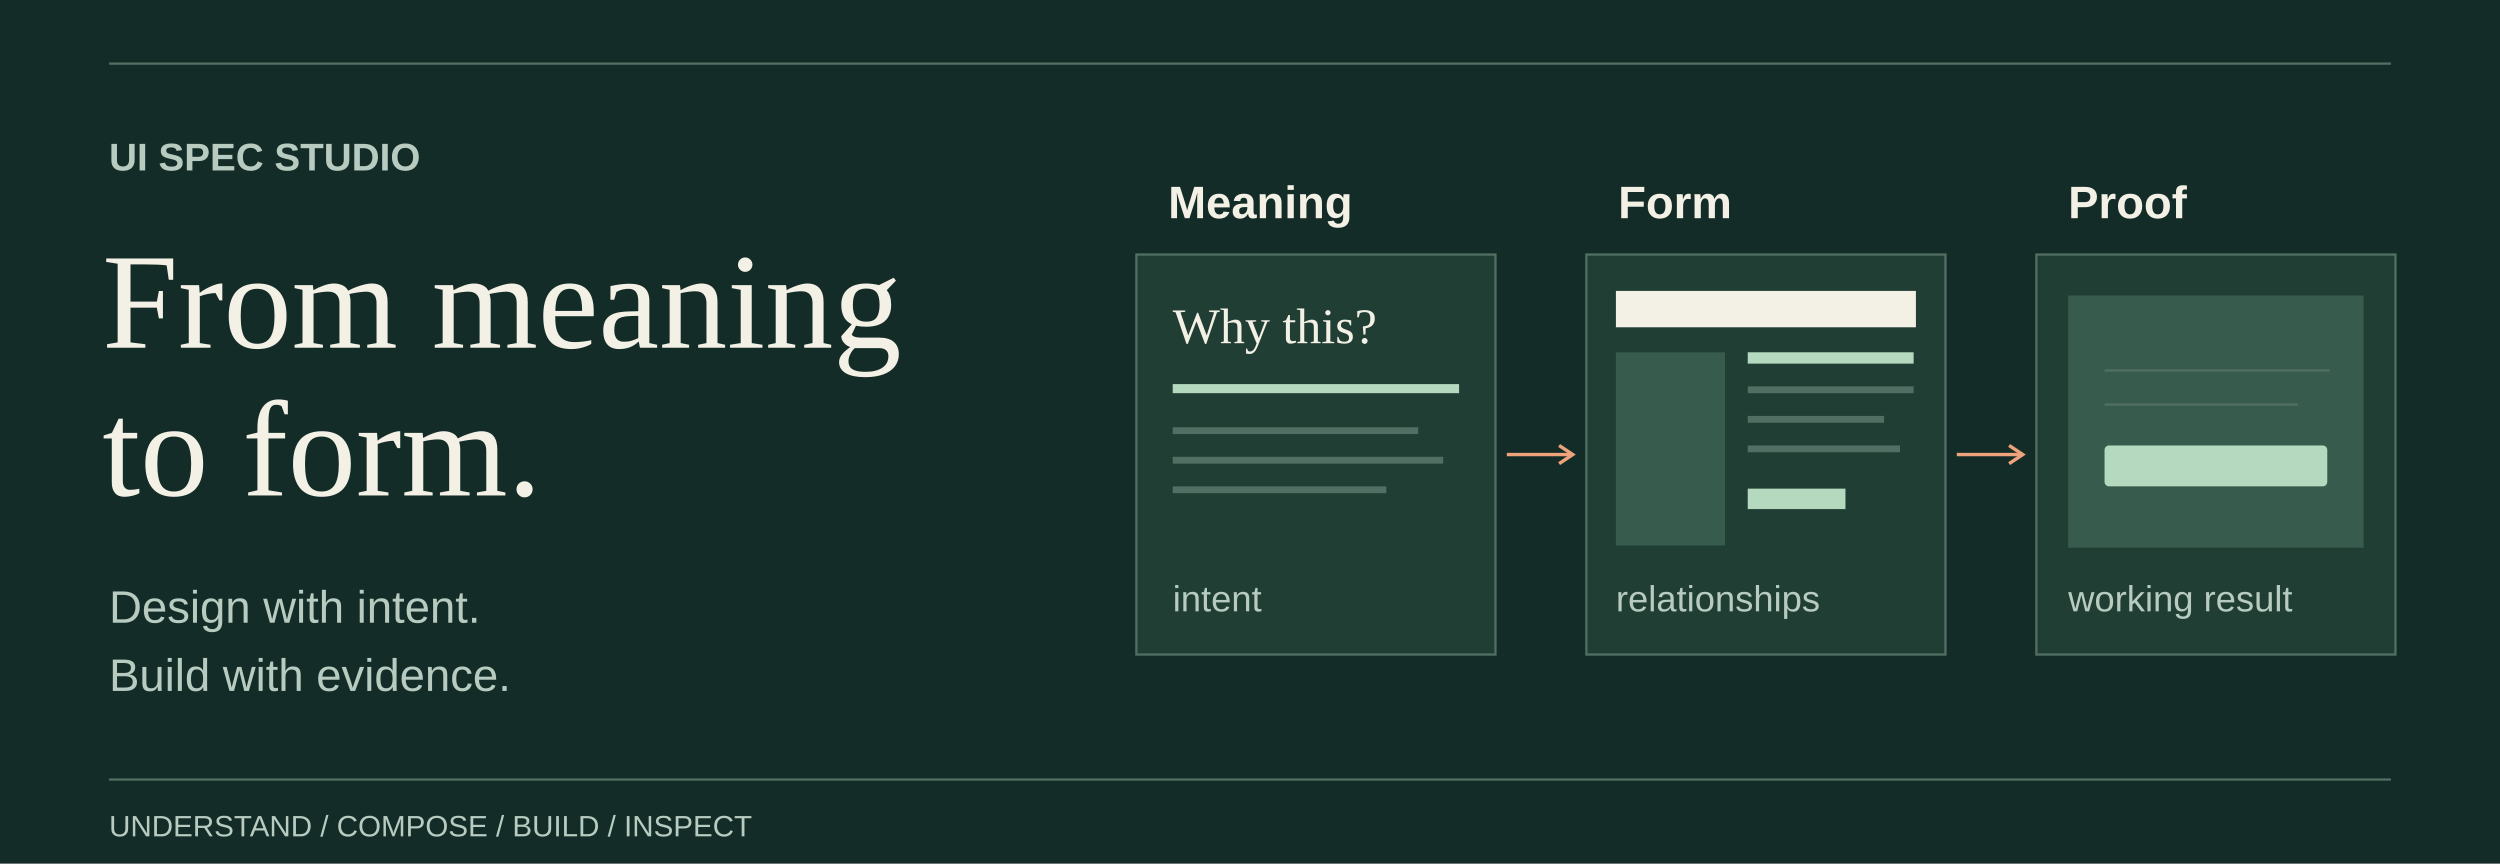
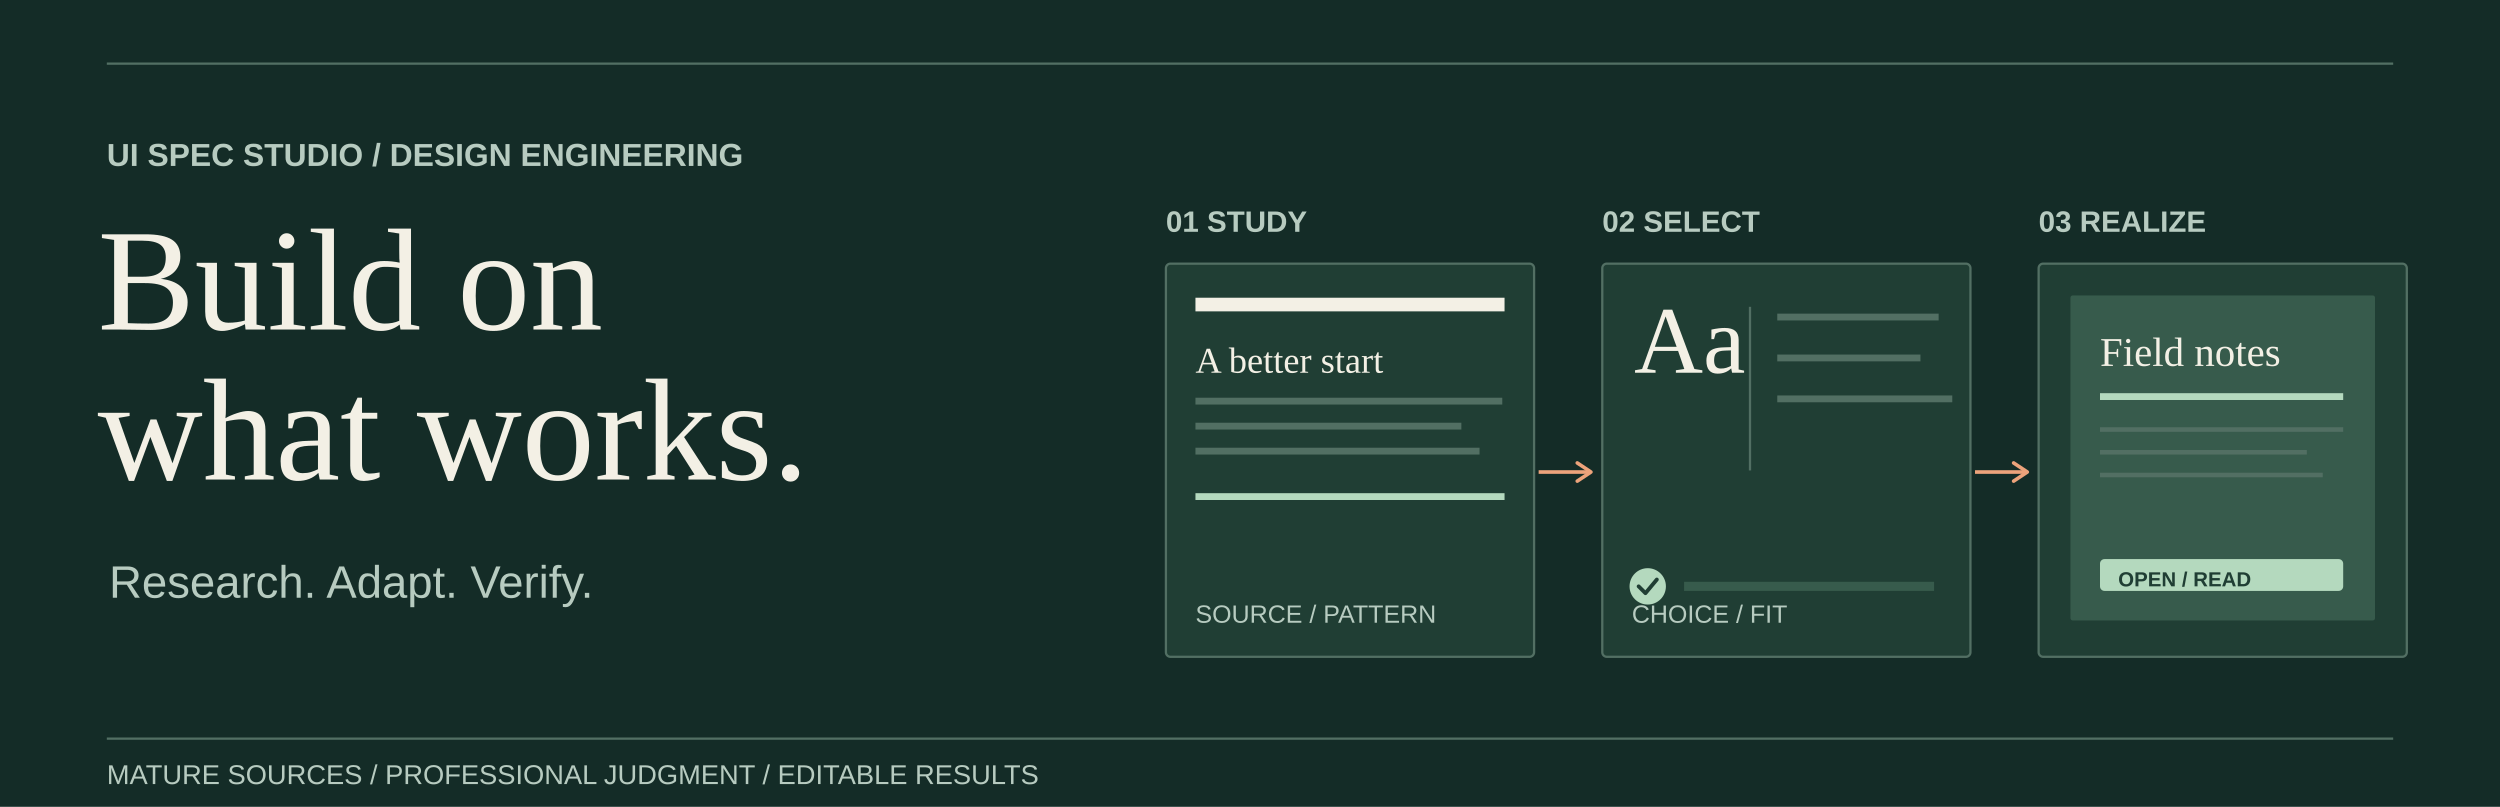
- <svg xmlns="http://www.w3.org/2000/svg" viewBox="0 0 1100 380" role="img" aria-labelledby="title desc">
-   <rect width="1100" height="380" fill="#142c27" />
-   <path d="M48 28H1052" stroke="#526f63" stroke-width="1" />
-   <text x="48" y="75" fill="#b7cbc0" font-family="Arial, Helvetica, sans-serif" font-size="17" font-weight="600">UI SPEC STUDIO</text>
-   <text x="45" y="153" fill="#f3f0e5" font-family="Georgia, 'Times New Roman', serif" font-size="60" font-weight="400">From meaning</text>
-   <text x="45" y="218" fill="#f3f0e5" font-family="Georgia, 'Times New Roman', serif" font-size="60" font-weight="400">to form.</text>
-   <text x="48" y="274" fill="#b7cbc0" font-family="Arial, Helvetica, sans-serif" font-size="20" font-weight="400">Design with intent.</text>
-   <text x="48" y="304" fill="#b7cbc0" font-family="Arial, Helvetica, sans-serif" font-size="20" font-weight="400">Build with evidence.</text>
-   <rect x="500" y="112" width="158" height="176" rx="0" fill="#203e34" stroke="#526f63" />
-   <text x="514" y="96" fill="#f3f0e5" font-family="Arial, Helvetica, sans-serif" font-size="20" font-weight="600">Meaning</text>
-   <text x="516" y="151" fill="#f3f0e5" font-family="Georgia, 'Times New Roman', serif" font-size="22" font-weight="400">Why this?</text>
-   <rect x="516" y="169" width="126" height="4" rx="0" fill="#b4d9be" />
-   <rect x="516" y="188" width="108" height="3" rx="0" fill="#526f63" />
-   <rect x="516" y="201" width="119" height="3" rx="0" fill="#526f63" />
-   <rect x="516" y="214" width="94" height="3" rx="0" fill="#526f63" />
-   <text x="516" y="269" fill="#b7cbc0" font-family="Arial, Helvetica, sans-serif" font-size="16" font-weight="400">intent</text>
-   <path d="M663 200.0H692" stroke="#eda37b" stroke-width="1.5" />
-   <path d="M686 196.0l6 4-6 4" fill="none" stroke="#eda37b" stroke-width="1.5" />
-   <rect x="698" y="112" width="158" height="176" rx="0" fill="#203e34" stroke="#526f63" />
-   <text x="712" y="96" fill="#f3f0e5" font-family="Arial, Helvetica, sans-serif" font-size="20" font-weight="600">Form</text>
-   <rect x="711" y="128" width="132" height="16" rx="0" fill="#f3f0e5" />
-   <rect x="711" y="155" width="48" height="85" rx="0" fill="#375b4c" />
-   <rect x="769" y="155" width="73" height="5" rx="0" fill="#b4d9be" />
-   <rect x="769" y="170" width="73" height="3" rx="0" fill="#526f63" />
-   <rect x="769" y="183" width="60" height="3" rx="0" fill="#526f63" />
-   <rect x="769" y="196" width="67" height="3" rx="0" fill="#526f63" />
-   <rect x="769" y="215" width="43" height="9" rx="0" fill="#b4d9be" />
-   <text x="711" y="269" fill="#b7cbc0" font-family="Arial, Helvetica, sans-serif" font-size="16" font-weight="400">relationships</text>
-   <path d="M861 200.0H890" stroke="#eda37b" stroke-width="1.5" />
-   <path d="M884 196.0l6 4-6 4" fill="none" stroke="#eda37b" stroke-width="1.5" />
-   <rect x="896" y="112" width="158" height="176" rx="0" fill="#203e34" stroke="#526f63" />
-   <text x="910" y="96" fill="#f3f0e5" font-family="Arial, Helvetica, sans-serif" font-size="20" font-weight="600">Proof</text>
-   <rect x="910" y="130" width="130" height="111" rx="0" fill="#375b4c" />
-   <path d="M926 163H1025" stroke="#526f63" stroke-width="1" />
-   <path d="M926 178H1011" stroke="#526f63" stroke-width="1" />
-   <rect x="926" y="196" width="98" height="18" rx="2" fill="#b4d9be" />
-   <text x="910" y="269" fill="#b7cbc0" font-family="Arial, Helvetica, sans-serif" font-size="16" font-weight="400">working result</text>
-   <path d="M48 343H1052" stroke="#526f63" stroke-width="1" />
-   <text x="48" y="368" fill="#b7cbc0" font-family="Arial, Helvetica, sans-serif" font-size="13" font-weight="400">UNDERSTAND  /  COMPOSE  /  BUILD  /  INSPECT</text>
+ <svg xmlns="http://www.w3.org/2000/svg" viewBox="0 0 1100 355" role="img" aria-labelledby="title desc">
+   <rect width="1100" height="355" fill="#142c27" />
+   <path d="M47 28L1053 28" stroke="#526f63" stroke-width="1" fill="none" />
+   <text x="47" y="73" fill="#b7cbc0" font-family="Arial, Helvetica, sans-serif" font-size="14" font-weight="600">UI SPEC STUDIO   /   DESIGN ENGINEERING</text>
+   <text x="43" y="145" fill="#f3f0e5" font-family="Georgia, 'Times New Roman', serif" font-size="64" font-weight="400">Build on</text>
+   <text x="43" y="211" fill="#f3f0e5" font-family="Georgia, 'Times New Roman', serif" font-size="64" font-weight="400">what works.</text>
+   <text x="48" y="263" fill="#b7cbc0" font-family="Arial, Helvetica, sans-serif" font-size="20" font-weight="400">Research. Adapt. Verify.</text>
+   <text x="513" y="102" fill="#b7cbc0" font-family="Arial, Helvetica, sans-serif" font-size="13" font-weight="600">01  STUDY</text>
+   <rect x="513" y="116" width="162" height="173" rx="2" fill="#203e34" stroke="#526f63" stroke-width="1" />
+   <rect x="526" y="131" width="136" height="6" rx="0" fill="#f3f0e5" />
+   <text x="526" y="164" fill="#f3f0e5" font-family="Georgia, 'Times New Roman', serif" font-size="16" font-weight="400">A better start</text>
+   <rect x="526" y="175" width="135" height="3" rx="0" fill="#526f63" />
+   <rect x="526" y="186" width="117" height="3" rx="0" fill="#526f63" />
+   <rect x="526" y="197" width="125" height="3" rx="0" fill="#526f63" />
+   <rect x="526" y="217" width="136" height="3" rx="0" fill="#b4d9be" />
+   <text x="526" y="274" fill="#b7cbc0" font-family="Arial, Helvetica, sans-serif" font-size="11" font-weight="400">SOURCE / PATTERN</text>
+   <path d="M677 207.69L700 207.69" stroke="#eda37b" stroke-width="1.6" fill="none" />
+   <path d="M694 203.69l6 4 -6 4" fill="none" stroke="#eda37b" stroke-width="1.6" stroke-linecap="round" stroke-linejoin="round" />
+   <text x="705" y="102" fill="#b7cbc0" font-family="Arial, Helvetica, sans-serif" font-size="13" font-weight="600">02  SELECT</text>
+   <rect x="705" y="116" width="162" height="173" rx="2" fill="#203e34" stroke="#526f63" stroke-width="1" />
+   <text x="719" y="164" fill="#f3f0e5" font-family="Georgia, 'Times New Roman', serif" font-size="42" font-weight="400">Aa</text>
+   <path d="M770 135L770 207" stroke="#526f63" stroke-width="1" fill="none" />
+   <rect x="782" y="138" width="71" height="3" rx="0" fill="#526f63" />
+   <rect x="782" y="156" width="63" height="3" rx="0" fill="#526f63" />
+   <rect x="782" y="174" width="77" height="3" rx="0" fill="#526f63" />
+   <circle cx="725" cy="258" r="8" fill="#b4d9be" />
+   <path d="M721 258l3 3 5 -6" fill="none" stroke="#203e34" stroke-width="1.7" stroke-linecap="round" stroke-linejoin="round" />
+   <rect x="741" y="256" width="110" height="4" rx="0" fill="#375b4c" />
+   <text x="718" y="274" fill="#b7cbc0" font-family="Arial, Helvetica, sans-serif" font-size="11" font-weight="400">CHOICE / FIT</text>
+   <path d="M869 207.69L892 207.69" stroke="#eda37b" stroke-width="1.6" fill="none" />
+   <path d="M886 203.69l6 4 -6 4" fill="none" stroke="#eda37b" stroke-width="1.6" stroke-linecap="round" stroke-linejoin="round" />
+   <text x="897" y="102" fill="#b7cbc0" font-family="Arial, Helvetica, sans-serif" font-size="13" font-weight="600">03  REALIZE</text>
+   <rect x="897" y="116" width="162" height="173" rx="2" fill="#203e34" stroke="#526f63" stroke-width="1" />
+   <rect x="911" y="130" width="134" height="143" rx="1" fill="#375b4c" />
+   <text x="924" y="161" fill="#f3f0e5" font-family="Georgia, 'Times New Roman', serif" font-size="18" font-weight="400">Field notes</text>
+   <rect x="924" y="173" width="107" height="3" rx="0" fill="#b4d9be" />
+   <rect x="924" y="188" width="107" height="2" rx="0" fill="#526f63" />
+   <rect x="924" y="198" width="91" height="2" rx="0" fill="#526f63" />
+   <rect x="924" y="208" width="98" height="2" rx="0" fill="#526f63" />
+   <rect x="924" y="246" width="107" height="14" rx="2" fill="#b4d9be" />
+   <text x="932" y="258" fill="#203e34" font-family="Arial, Helvetica, sans-serif" font-size="9" font-weight="600">OPEN / READ</text>
+   <path d="M47 325L1053 325" stroke="#526f63" stroke-width="1" fill="none" />
+   <text x="47" y="345" fill="#b7cbc0" font-family="Arial, Helvetica, sans-serif" font-size="12" font-weight="400">MATURE SOURCES   /   PROFESSIONAL JUDGMENT   /   EDITABLE RESULTS</text>
</svg>
